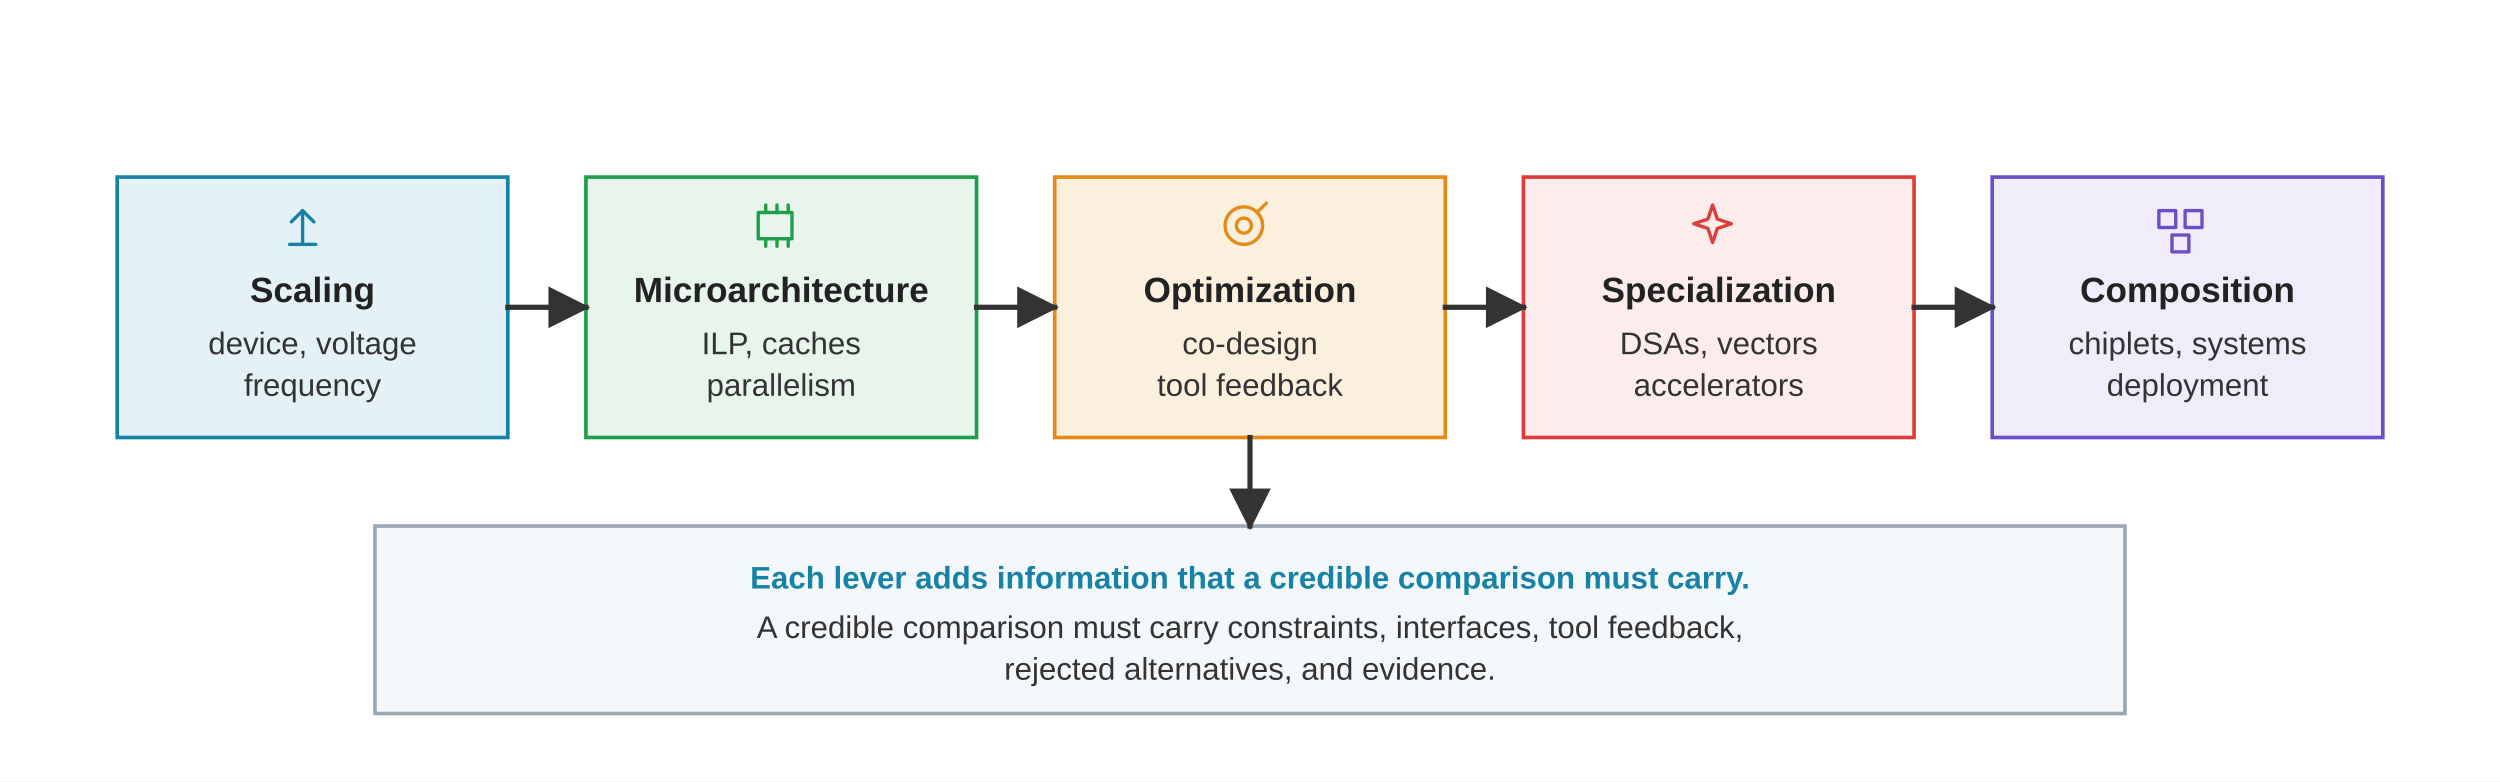
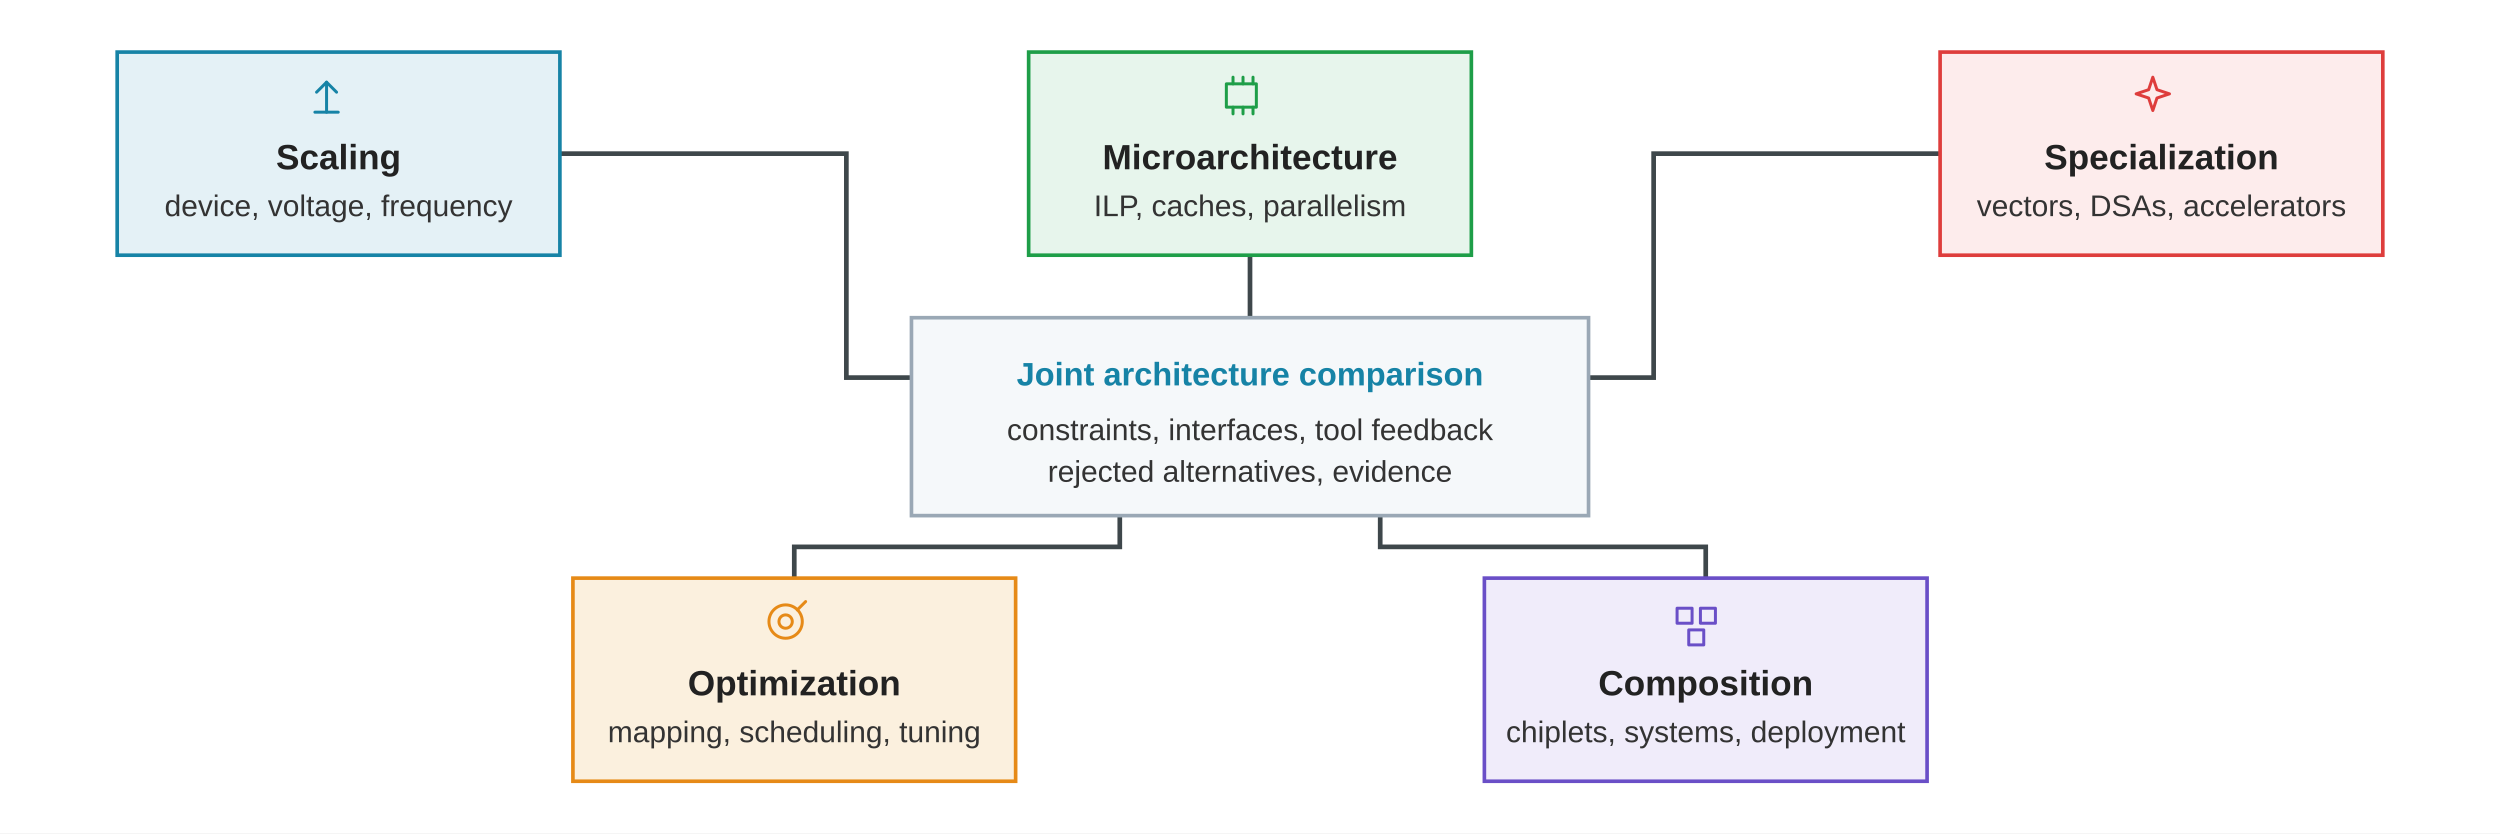
- <svg xmlns="http://www.w3.org/2000/svg" viewBox="0 0 960 300" role="img">
+ <svg xmlns="http://www.w3.org/2000/svg" viewBox="0 0 960 320" role="img" aria-labelledby="levers-title levers-desc">
  <defs>
-     <marker id="arrow" viewBox="0 0 10 10" refX="9" refY="5" markerWidth="8" markerHeight="8" orient="auto">
-       <path d="M 0 0 L 10 5 L 0 10 z" fill="#333333" />
-     </marker>
    <style>
      .font { font-family: Arial, Helvetica, sans-serif; }
      .box { fill: #FFFFFF; stroke-width: 1.4; }
      .blue { stroke: #1683A6; fill: #E4F1F6; }
      .green { stroke: #1E9E48; fill: #E7F5EC; }
      .orange { stroke: #E68A17; fill: #FBF0DE; }
      .red { stroke: #DE3D3C; fill: #FDECEC; }
      .purple { stroke: #6A4FC7; fill: #F0ECFA; }
      .neutral { stroke: #9AA8B5; fill: #F5F8FA; }
      .label { font-size: 13.5px; font-weight: 700; fill: #222222; }
-       .small { font-size: 12px; fill: #333333; }
-       .note { font-size: 12px; font-weight: 700; fill: #1683A6; }
-       .arrow { stroke: #333333; stroke-width: 2; fill: none; stroke-linecap: square; stroke-linejoin: miter; }
+       .small { font-size: 11.5px; fill: #333333; }
+       .note { font-size: 12.5px; font-weight: 700; fill: #1683A6; }
+       .connector { stroke: #3E474B; stroke-width: 1.8; fill: none; stroke-linecap: square; stroke-linejoin: miter; }
      .glyph { fill: none; stroke: currentColor; stroke-width: 1.8; stroke-linecap: round; stroke-linejoin: round; }
      .glyph-blue { color: #1683A6; }
      .glyph-green { color: #1E9E48; }
      .glyph-orange { color: #E68A17; }
      .glyph-red { color: #DE3D3C; }
      .glyph-purple { color: #6A4FC7; }
    </style>
  </defs>
-   <rect width="960" height="300" fill="#FFFFFF" />
+   <rect width="960" height="320" fill="#FFFFFF" />
  <g class="font">
-     <rect class="box blue" x="45" y="68" width="150" height="100" />
-     <g class="glyph glyph-blue" transform="translate(109 78) scale(0.72)">
+     <path class="connector" d="M 215 59 H 325 V 145 H 350" />
+     <path class="connector" d="M 480 98 V 122" />
+     <path class="connector" d="M 745 59 H 635 V 145 H 610" />
+     <path class="connector" d="M 305 222 V 210 H 430 V 198" />
+     <path class="connector" d="M 655 222 V 210 H 530 V 198" />
+     <rect class="box blue" x="45" y="20" width="170" height="78" />
+     <g class="glyph glyph-blue" transform="translate(119 29) scale(0.64)">
      <path d="M 10 22 L 10 4" />
      <path d="M 4 10 L 10 4 L 16 10" />
      <path d="M 3 22 L 17 22" />
    </g>
-     <text class="label" x="120" y="116" text-anchor="middle">Scaling</text>
-     <text class="small" x="120" y="136" text-anchor="middle">device, voltage</text>
-     <text class="small" x="120" y="152" text-anchor="middle">frequency</text>
-     <rect class="box green" x="225" y="68" width="150" height="100" />
-     <g class="glyph glyph-green" transform="translate(289 78) scale(0.72)">
+     <text class="label" x="130" y="65" text-anchor="middle">Scaling</text>
+     <text class="small" x="130" y="83" text-anchor="middle">device, voltage, frequency</text>
+     <rect class="box green" x="395" y="20" width="170" height="78" />
+     <g class="glyph glyph-green" transform="translate(469 29) scale(0.64)">
      <rect x="3" y="5" width="18" height="14" />
      <path d="M 7 1 L 7 5" />
      <path d="M 13 1 L 13 5" />
      <path d="M 19 1 L 19 5" />
      <path d="M 7 19 L 7 23" />
      <path d="M 13 19 L 13 23" />
      <path d="M 19 19 L 19 23" />
    </g>
-     <text class="label" x="300" y="116" text-anchor="middle">Microarchitecture</text>
-     <text class="small" x="300" y="136" text-anchor="middle">ILP, caches</text>
-     <text class="small" x="300" y="152" text-anchor="middle">parallelism</text>
-     <rect class="box orange" x="405" y="68" width="150" height="100" />
-     <g class="glyph glyph-orange" transform="translate(469 78) scale(0.72)">
+     <text class="label" x="480" y="65" text-anchor="middle">Microarchitecture</text>
+     <text class="small" x="480" y="83" text-anchor="middle">ILP, caches, parallelism</text>
+     <rect class="box red" x="745" y="20" width="170" height="78" />
+     <g class="glyph glyph-red" transform="translate(819 29) scale(0.64)">
+       <path d="M 12 1 L 14.5 8.5 L 22 11 L 14.5 13.5 L 12 21 L 9.5 13.5 L 2 11 L 9.5 8.5 Z" />
+     </g>
+     <text class="label" x="830" y="65" text-anchor="middle">Specialization</text>
+     <text class="small" x="830" y="83" text-anchor="middle">vectors, DSAs, accelerators</text>
+     <rect class="box neutral" x="350" y="122" width="260" height="76" />
+     <text class="note" x="480" y="148" text-anchor="middle">Joint architecture comparison</text>
+     <text class="small" x="480" y="169" text-anchor="middle">constraints, interfaces, tool feedback</text>
+     <text class="small" x="480" y="185" text-anchor="middle">rejected alternatives, evidence</text>
+     <rect class="box orange" x="220" y="222" width="170" height="78" />
+     <g class="glyph glyph-orange" transform="translate(294 231) scale(0.64)">
      <circle cx="12" cy="12" r="10" />
      <circle cx="12" cy="12" r="4" />
      <path d="M 19 5 L 24 0" />
    </g>
-     <text class="label" x="480" y="116" text-anchor="middle">Optimization</text>
-     <text class="small" x="480" y="136" text-anchor="middle">co-design</text>
-     <text class="small" x="480" y="152" text-anchor="middle">tool feedback</text>
-     <rect class="box red" x="585" y="68" width="150" height="100" />
-     <g class="glyph glyph-red" transform="translate(649 78) scale(0.72)">
-       <path d="M 12 1 L 14.5 8.5 L 22 11 L 14.5 13.5 L 12 21 L 9.5 13.5 L 2 11 L 9.5 8.5 Z" />
-     </g>
-     <text class="label" x="660" y="116" text-anchor="middle">Specialization</text>
-     <text class="small" x="660" y="136" text-anchor="middle">DSAs, vectors</text>
-     <text class="small" x="660" y="152" text-anchor="middle">accelerators</text>
-     <rect class="box purple" x="765" y="68" width="150" height="100" />
-     <g class="glyph glyph-purple" transform="translate(829 78) scale(0.72)">
+     <text class="label" x="305" y="267" text-anchor="middle">Optimization</text>
+     <text class="small" x="305" y="285" text-anchor="middle">mapping, scheduling, tuning</text>
+     <rect class="box purple" x="570" y="222" width="170" height="78" />
+     <g class="glyph glyph-purple" transform="translate(644 231) scale(0.64)">
      <rect x="0" y="4" width="9" height="9" />
      <rect x="14" y="4" width="9" height="9" />
      <rect x="7" y="17" width="9" height="9" />
    </g>
-     <text class="label" x="840" y="116" text-anchor="middle">Composition</text>
-     <text class="small" x="840" y="136" text-anchor="middle">chiplets, systems</text>
-     <text class="small" x="840" y="152" text-anchor="middle">deployment</text>
-     <line class="arrow" x1="195" y1="118" x2="225" y2="118" marker-end="url(#arrow)" />
-     <line class="arrow" x1="375" y1="118" x2="405" y2="118" marker-end="url(#arrow)" />
-     <line class="arrow" x1="555" y1="118" x2="585" y2="118" marker-end="url(#arrow)" />
-     <line class="arrow" x1="735" y1="118" x2="765" y2="118" marker-end="url(#arrow)" />
-     <rect class="box neutral" x="144" y="202" width="672" height="72" />
-     <text class="note" x="480" y="226" text-anchor="middle">Each lever adds information that a credible comparison must carry.</text>
-     <text class="small" x="480" y="245" text-anchor="middle">A credible comparison must carry constraints, interfaces, tool feedback,</text>
-     <text class="small" x="480" y="261" text-anchor="middle">rejected alternatives, and evidence.</text>
-     <line class="arrow" x1="480" y1="168" x2="480" y2="202" marker-end="url(#arrow)" />
+     <text class="label" x="655" y="267" text-anchor="middle">Composition</text>
+     <text class="small" x="655" y="285" text-anchor="middle">chiplets, systems, deployment</text>
  </g>
</svg>
